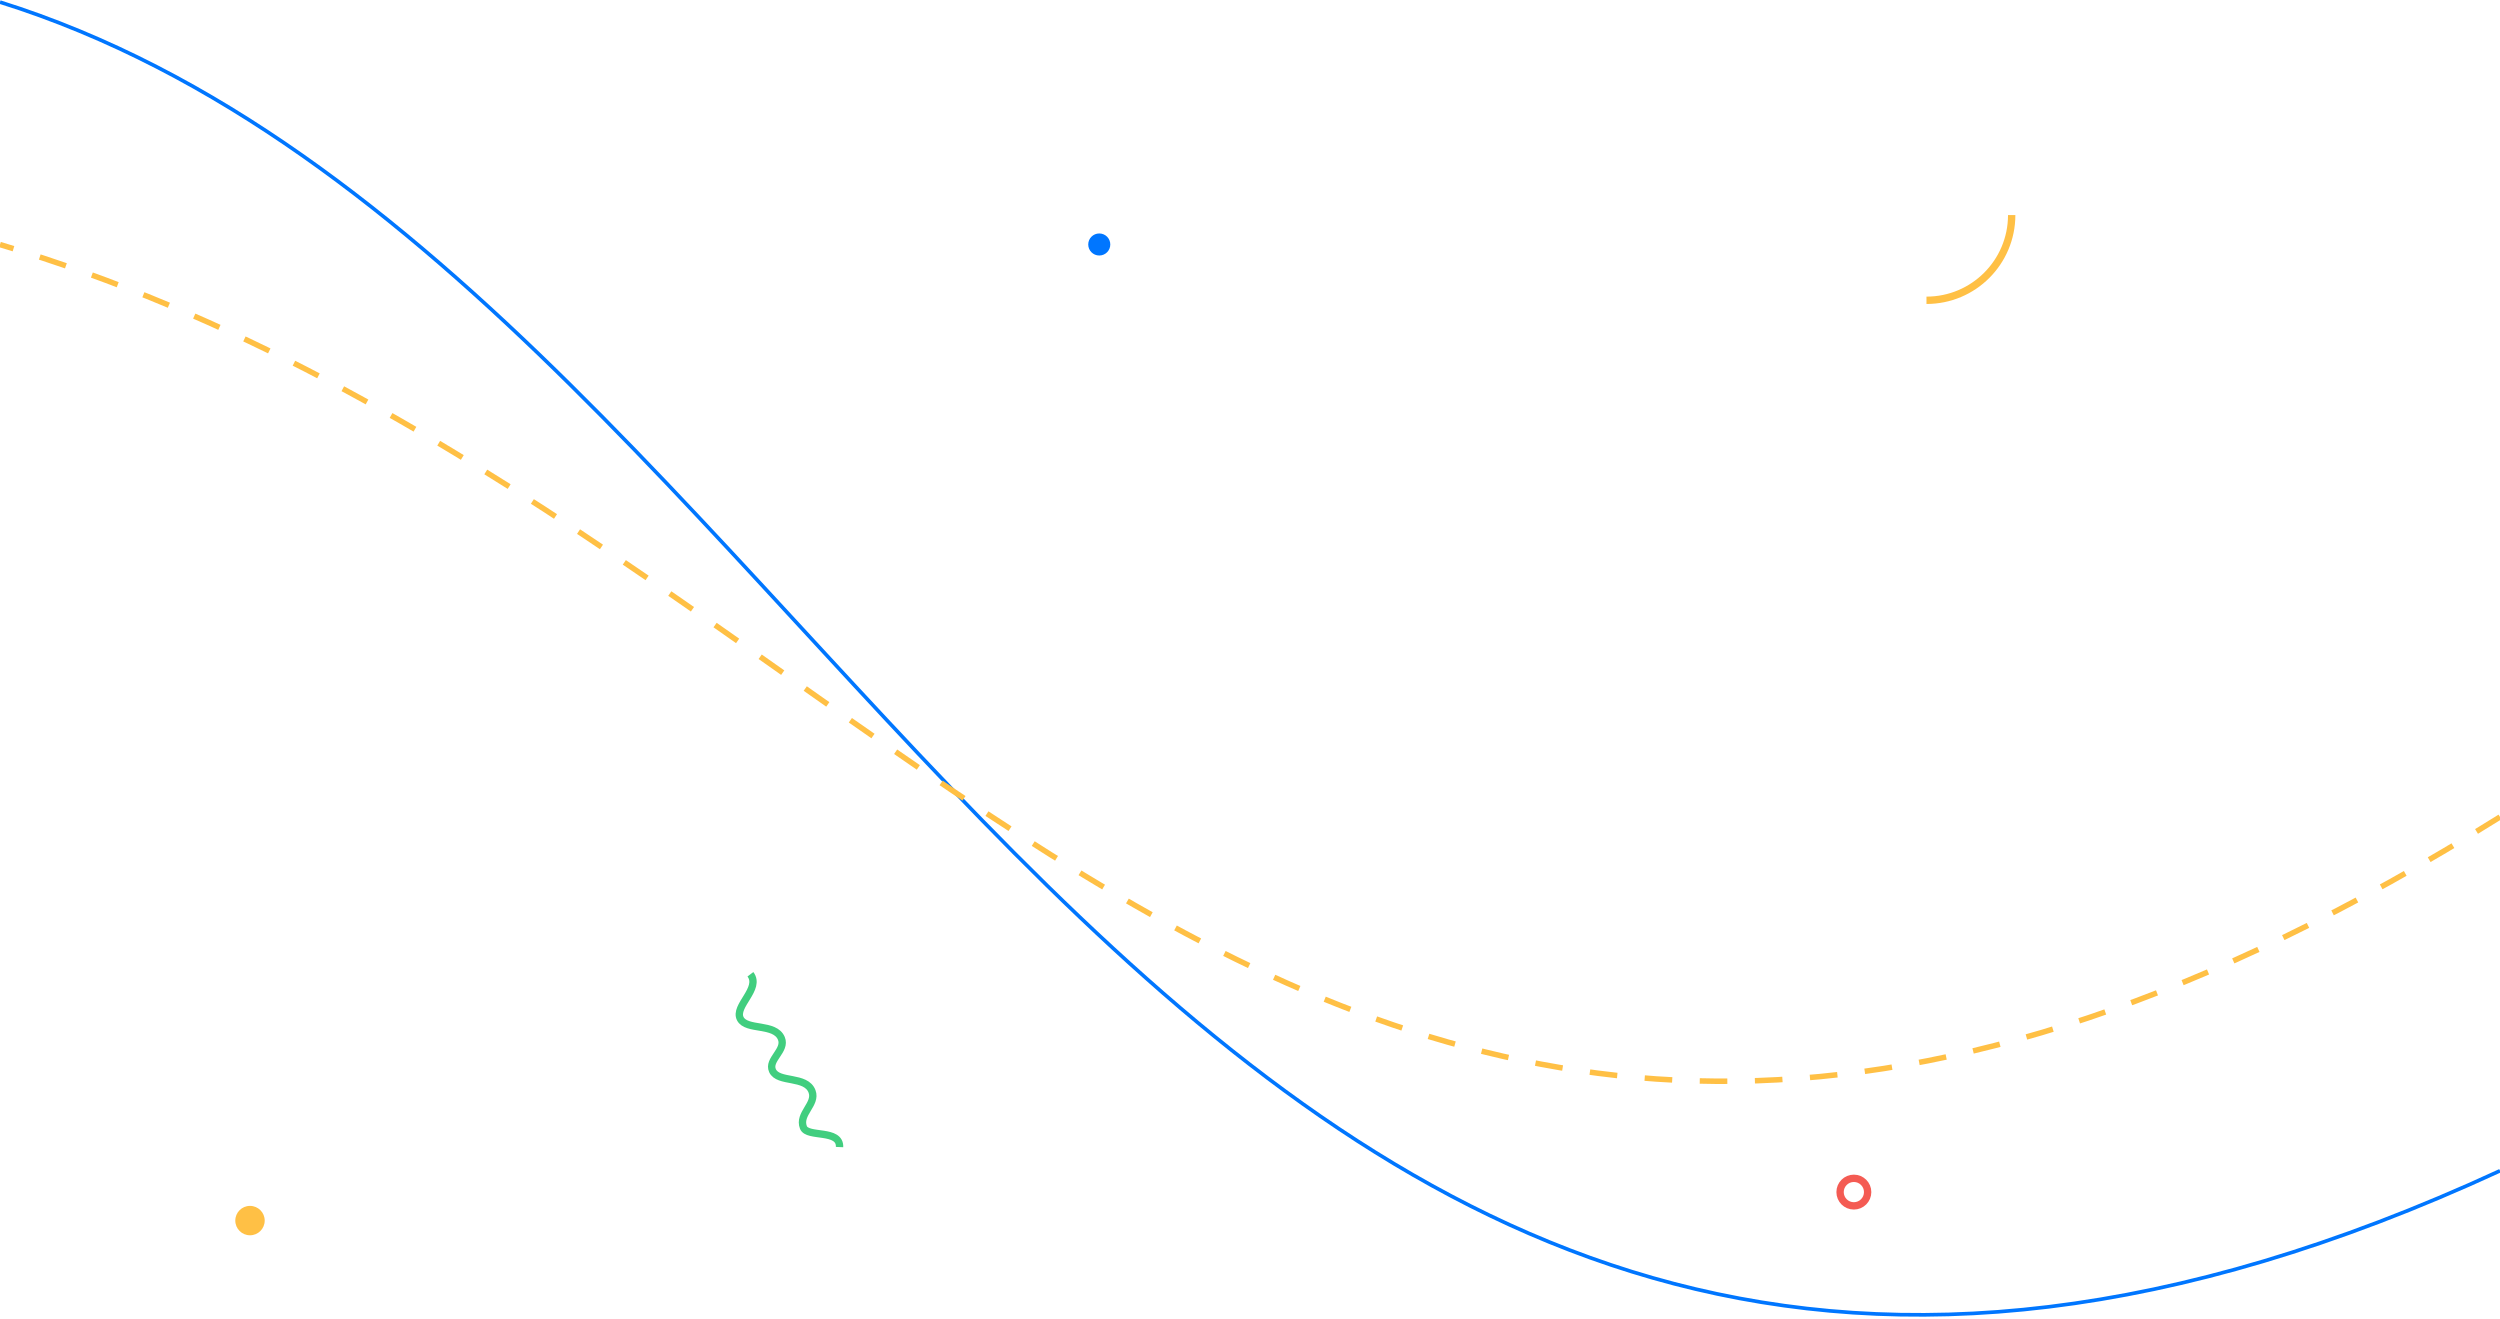
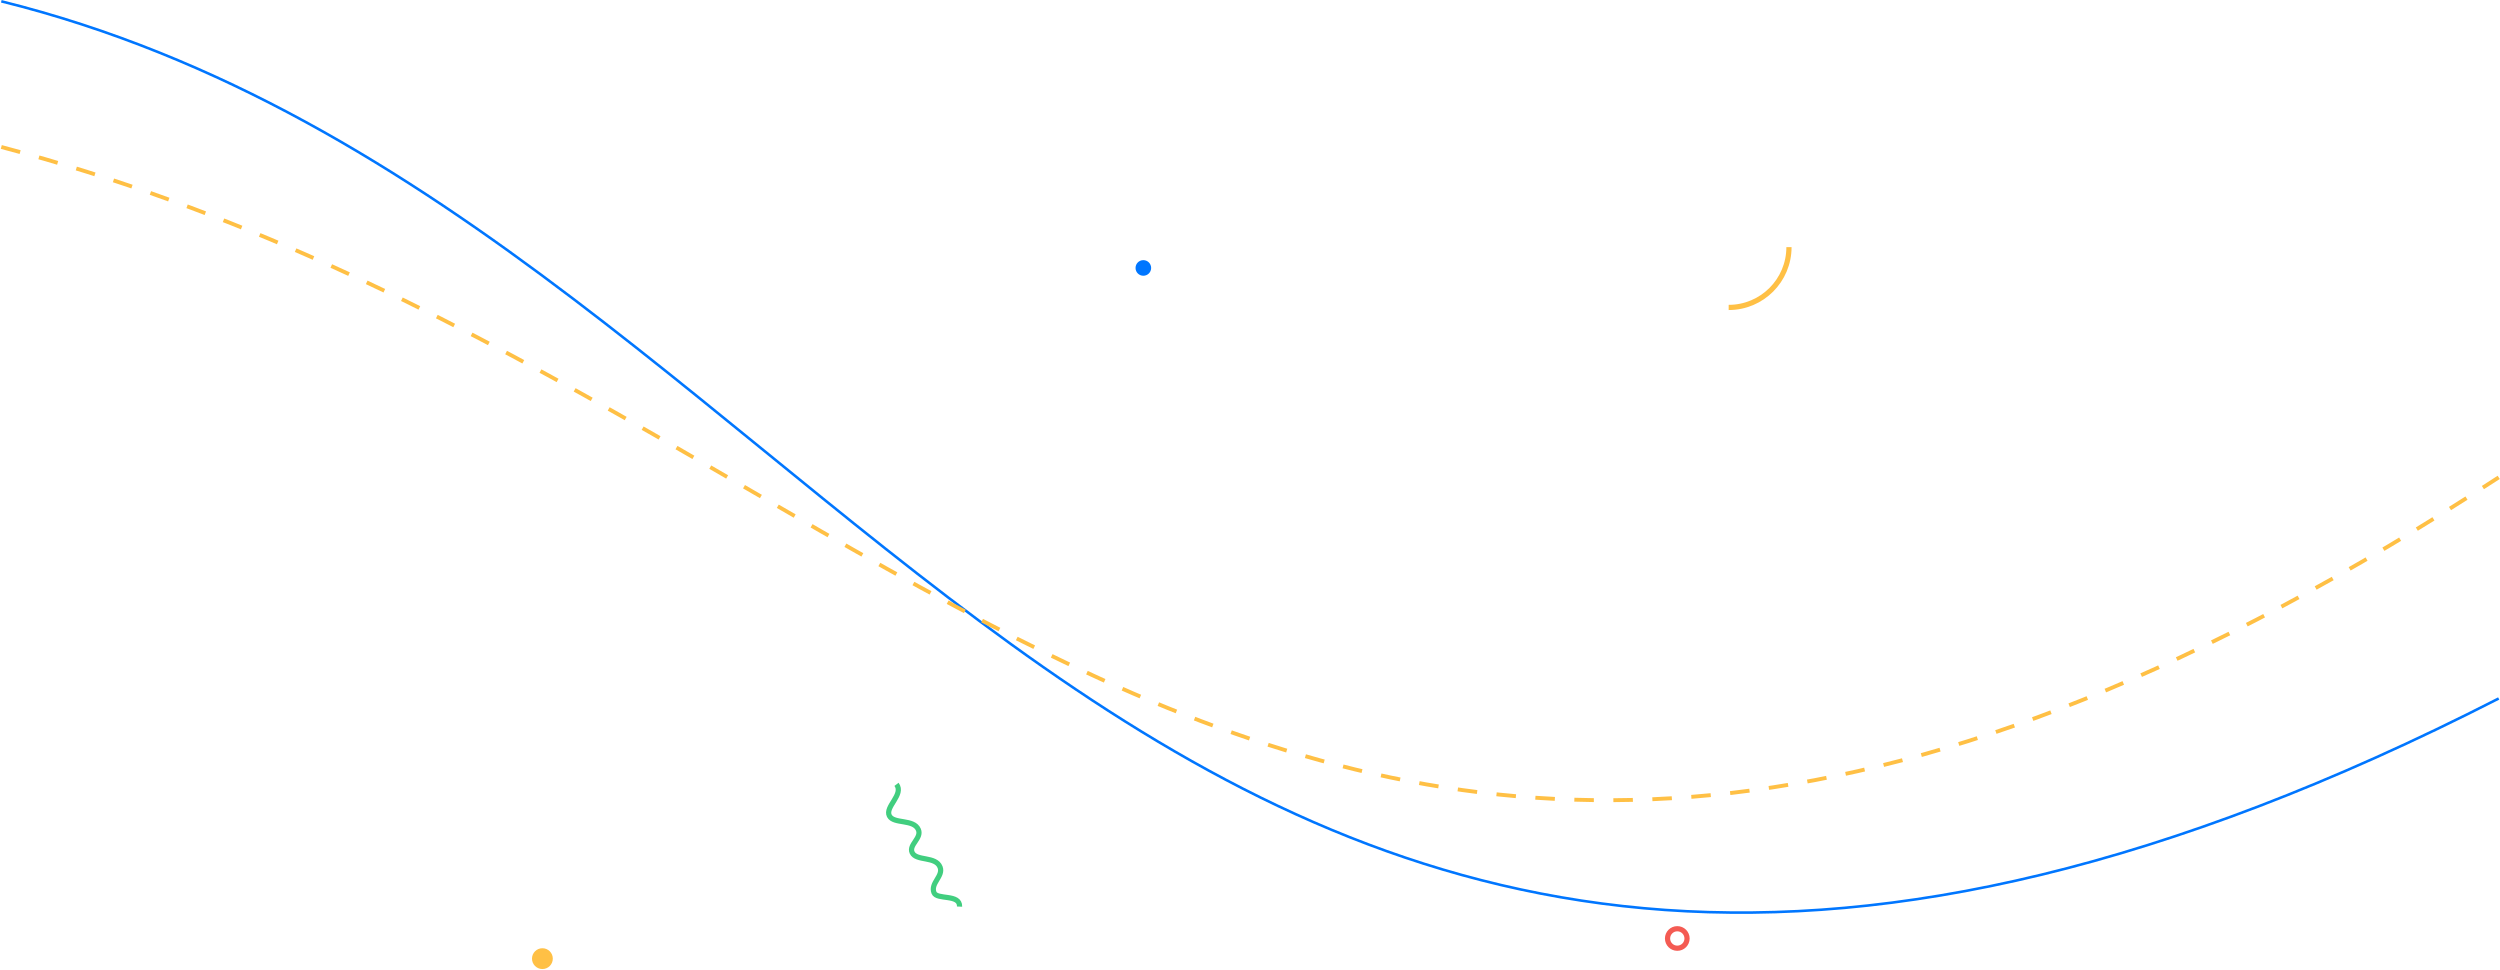
- <svg xmlns="http://www.w3.org/2000/svg" width="1360" height="717" viewBox="0 0 1360 717" fill="none">
-   <path d="M1360 636.908C641.298 968.637 471.89 149.191 0 1.141" stroke="#0076FF" stroke-width="2" />
-   <path d="M1360 444.432C711.009 850.198 505.264 283.812 0 133.048" stroke="#FFC045" stroke-width="3" stroke-linejoin="round" stroke-dasharray="15 15" />
-   <circle cx="136" cy="664" r="8" fill="#FFC045" />
-   <circle cx="598" cy="133" r="6" fill="#0076FF" />
-   <circle cx="1008.5" cy="648.5" r="7.5" stroke="#F45B53" stroke-width="4" />
-   <path d="M1048 163.361C1073.6 163.361 1094.36 142.604 1094.36 117" stroke="#FFC045" stroke-width="4" />
-   <path d="M408.227 530C414.18 537.853 399.139 547.271 402.748 554.212C406.137 560.729 421.544 556.454 425.064 564.888C427.781 571.401 417.541 576.431 420.243 582.416C423.342 589.283 438.439 584.998 441.749 593.728C444.374 600.653 434.171 605.922 437.061 613.32C439.288 619.021 457.144 614.097 456.72 624.008" stroke="#41CE7F" stroke-width="4" />
+ <svg xmlns="http://www.w3.org/2000/svg" width="1922" height="745" viewBox="0 0 1922 745" fill="none">
+   <path d="M1 1C676.283 168.525 887.978 1065.04 1921 537" stroke="#0076FF" stroke-width="2" />
+   <path d="M1 113C722.529 303.964 994.291 972.397 1921 367" stroke="#FFC045" stroke-width="3" stroke-linejoin="round" stroke-dasharray="15 15" />
+   <circle cx="417" cy="737" r="8" fill="#FFC045" />
+   <circle cx="879" cy="206" r="6" fill="#0076FF" />
+   <circle cx="1289.5" cy="721.5" r="7.5" stroke="#F45B53" stroke-width="4" />
+   <path d="M1329 236.361C1354.6 236.361 1375.36 215.604 1375.36 190" stroke="#FFC045" stroke-width="4" />
+   <path d="M689.227 603C695.18 610.852 680.139 620.271 683.748 627.212C687.137 633.729 702.544 629.454 706.064 637.888C708.781 644.4 698.541 649.43 701.243 655.415C704.342 662.283 719.439 657.997 722.749 666.728C725.374 673.653 715.171 678.922 718.061 686.32C720.288 692.021 738.144 687.097 737.72 697.007" stroke="#41CE7F" stroke-width="4" />
</svg>
